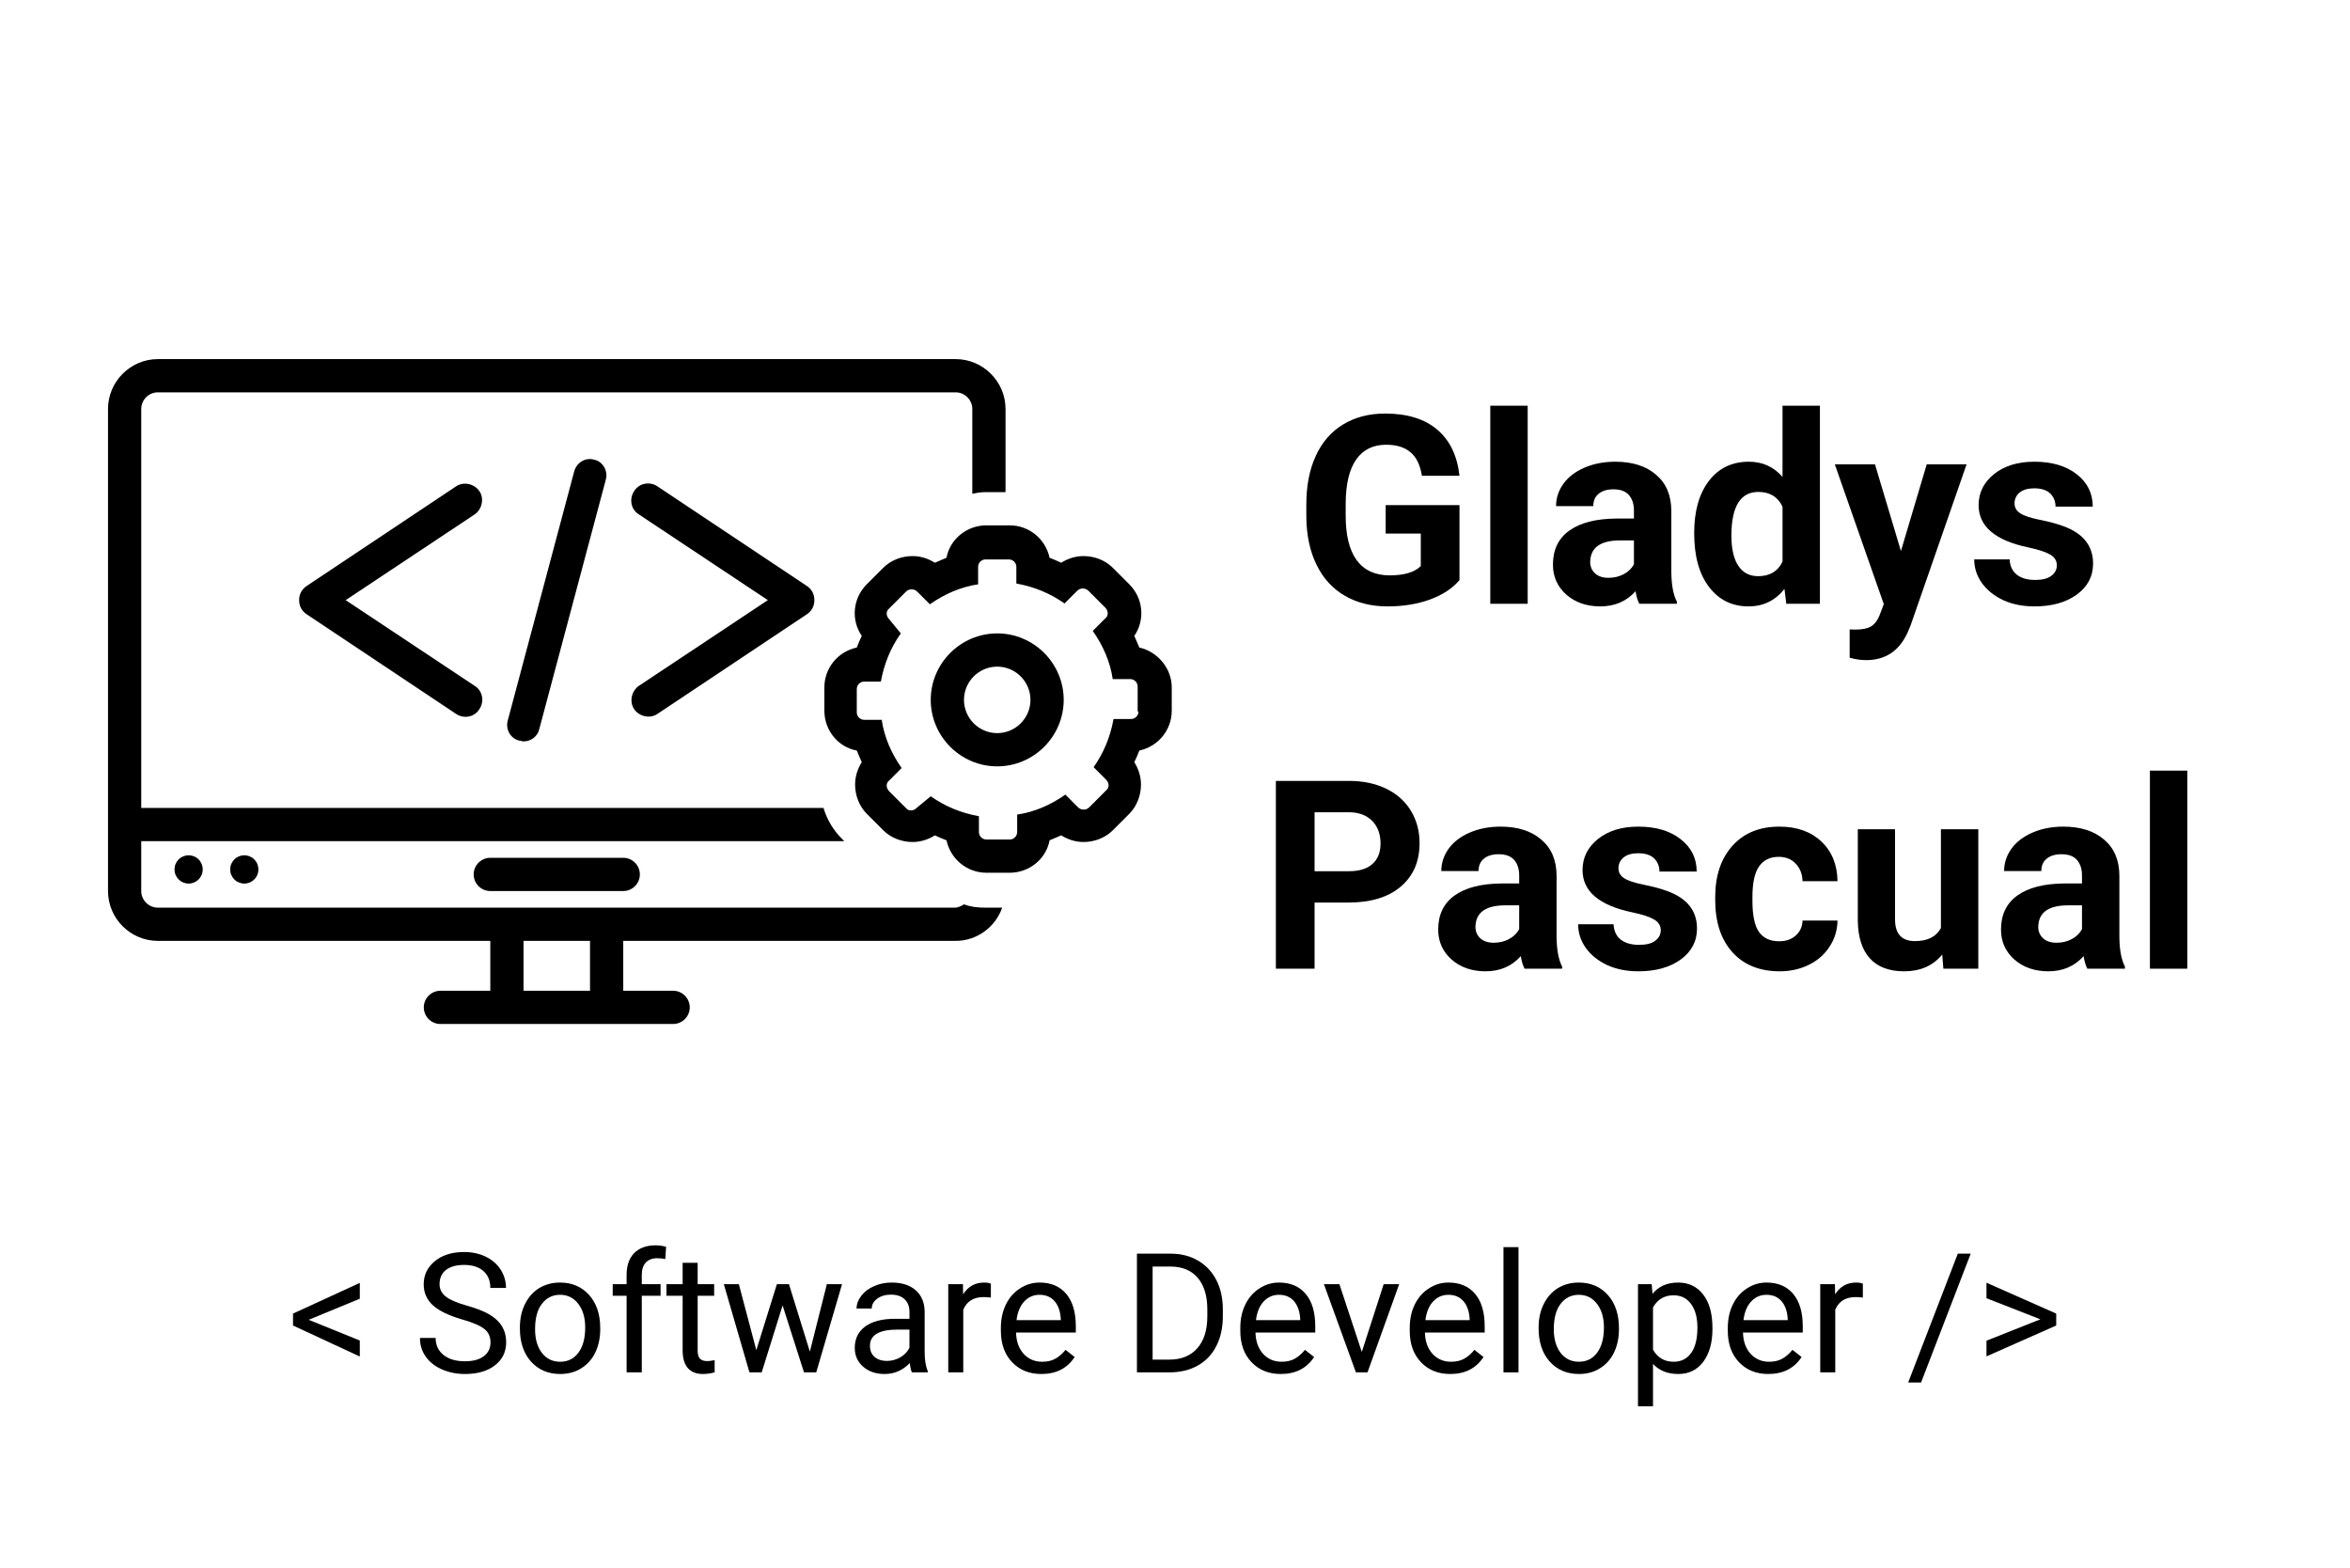
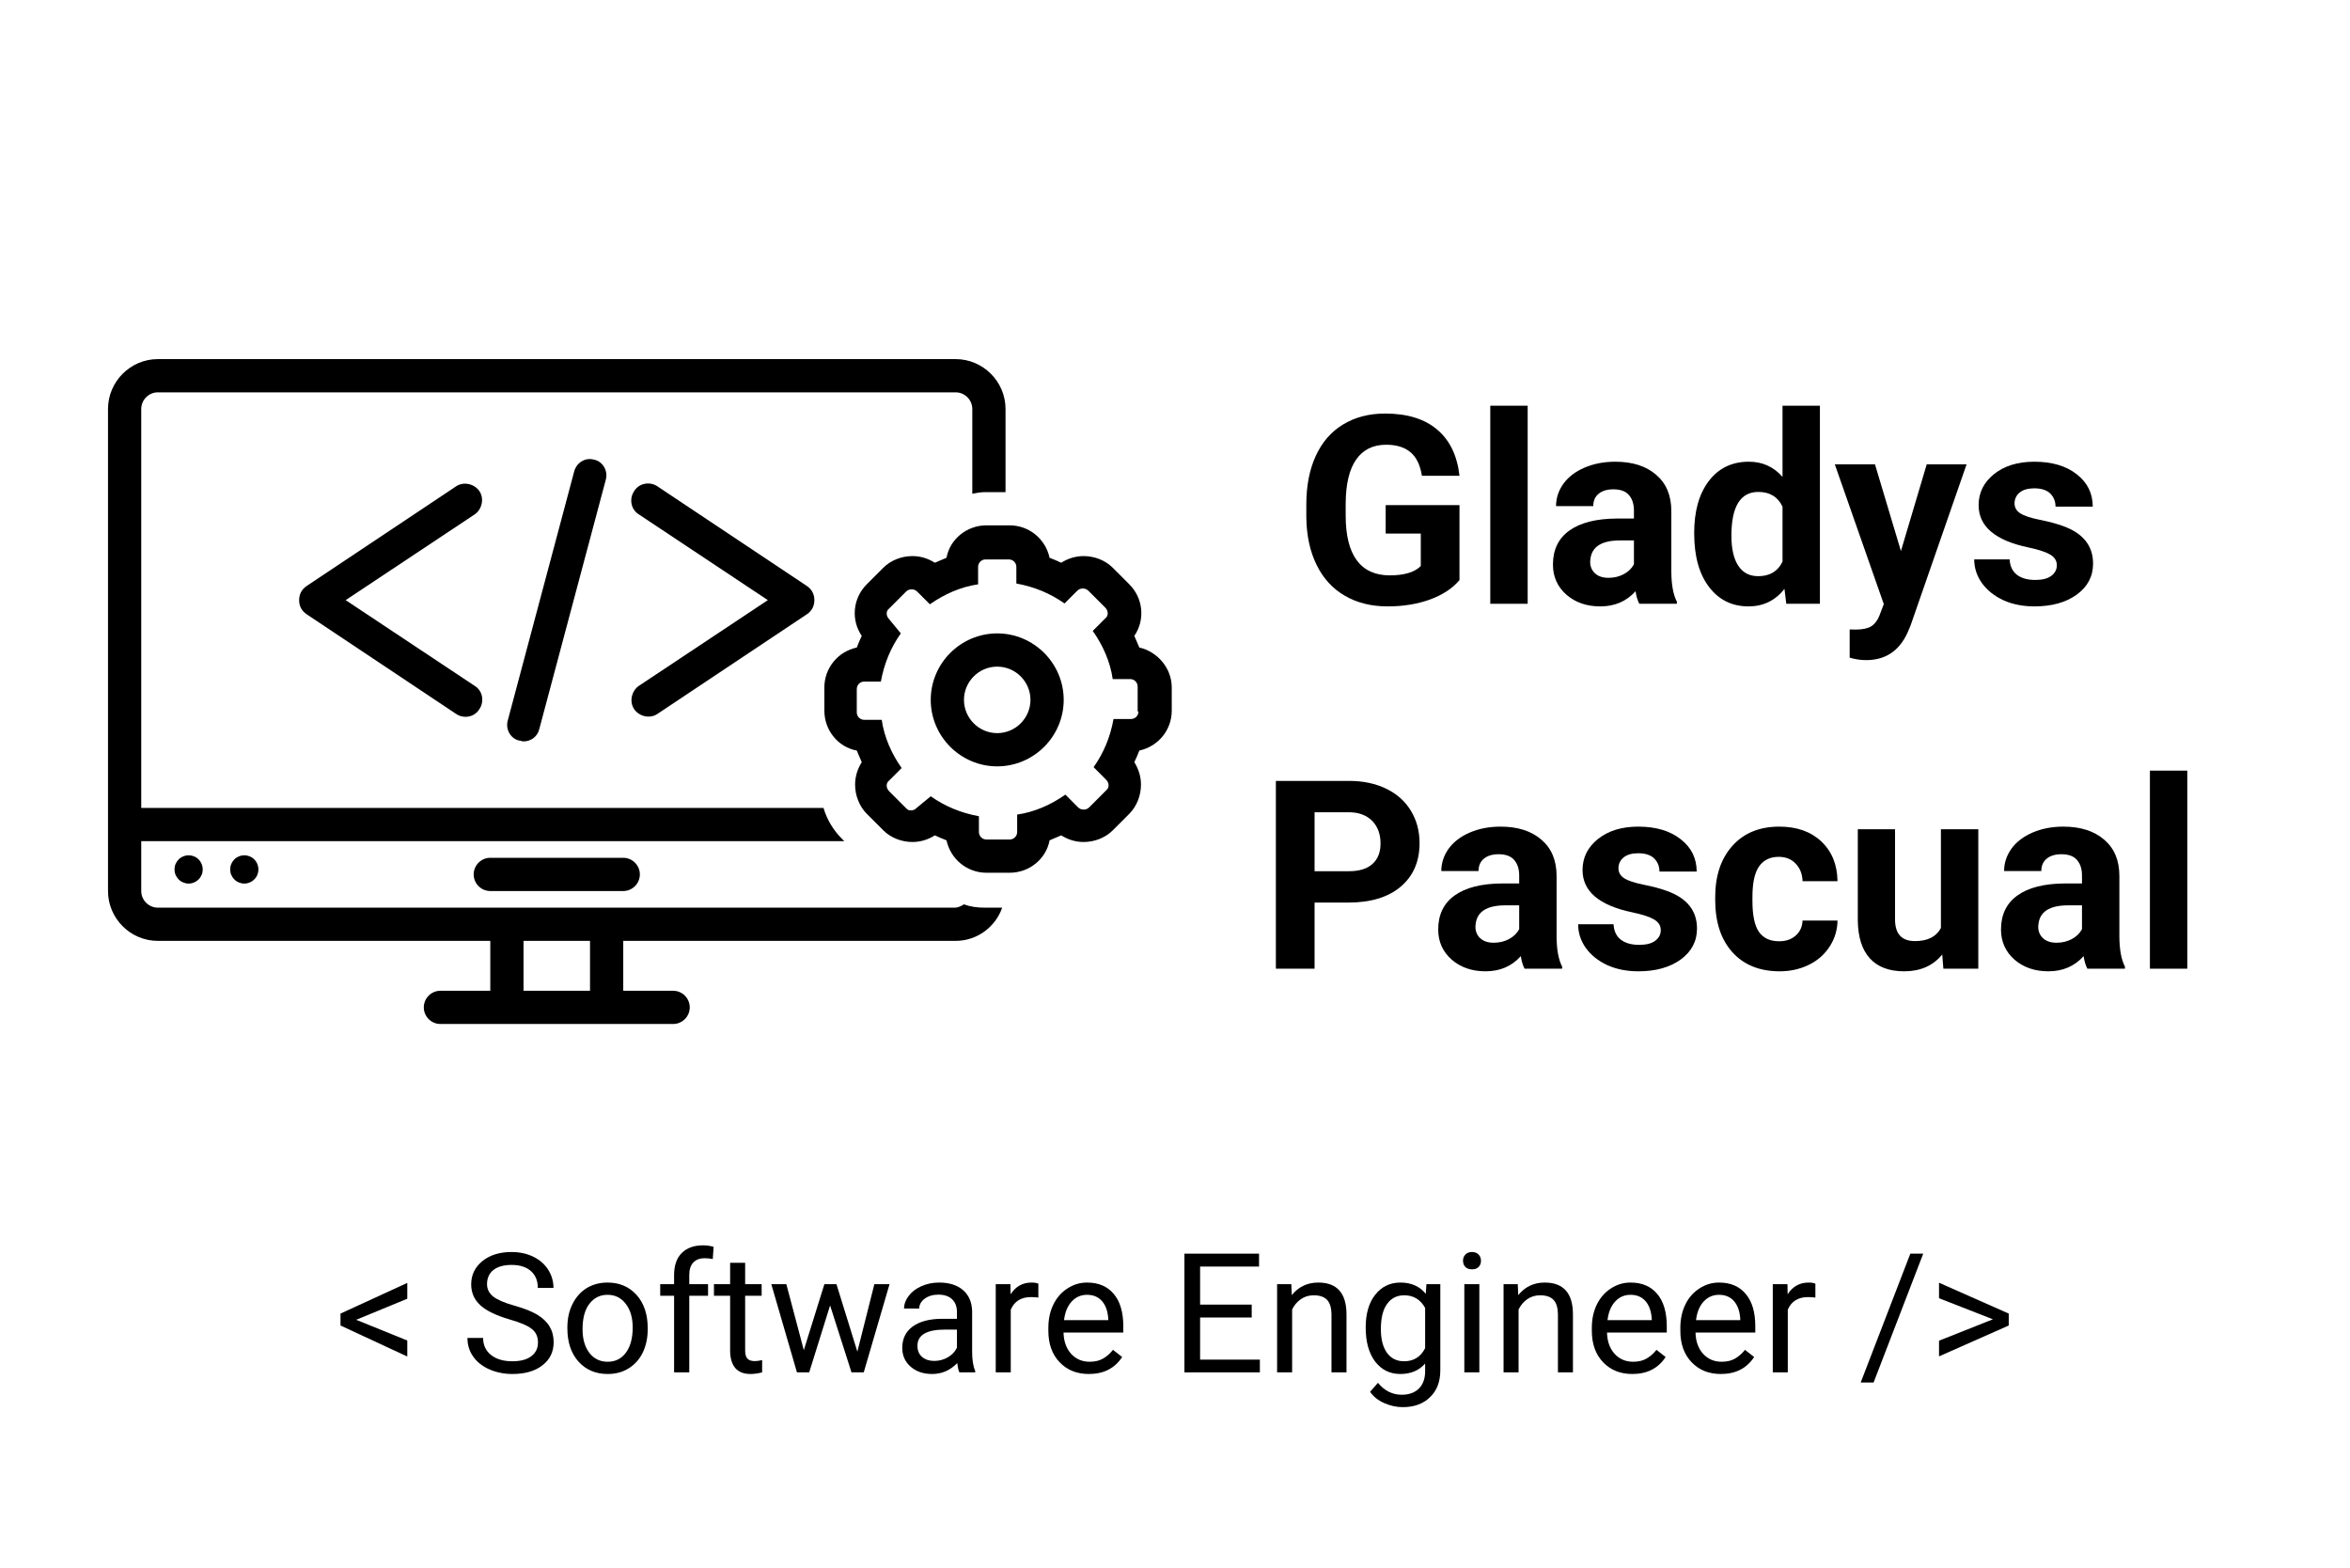
<svg xmlns="http://www.w3.org/2000/svg" xmlns:xlink="http://www.w3.org/1999/xlink" width="224.88pt" height="150pt" viewBox="0 0 224.88 150" version="1.2">
  <defs>
    <g>
      <symbol overflow="visible" id="glyph0-0">
        <path style="stroke:none;" d="M 9.969 0 L 1.234 0 L 1.234 -17.969 L 9.969 -17.969 Z M 9.297 -1.031 L 9.297 -16.906 L 5.922 -8.984 Z M 1.906 -16.766 L 1.906 -1.188 L 5.203 -8.984 Z M 2.391 -0.672 L 8.75 -0.672 L 5.562 -8.141 Z M 5.562 -9.812 L 8.75 -17.297 L 2.391 -17.297 Z M 5.562 -9.812 " />
      </symbol>
      <symbol overflow="visible" id="glyph0-1">
        <path style="stroke:none;" d="M 15.812 -2.266 C 15.145 -1.473 14.203 -0.852 12.984 -0.406 C 11.773 0.031 10.426 0.25 8.938 0.25 C 7.383 0.25 6.02 -0.086 4.844 -0.766 C 3.676 -1.441 2.773 -2.426 2.141 -3.719 C 1.504 -5.008 1.176 -6.531 1.156 -8.281 L 1.156 -9.5 C 1.156 -11.289 1.457 -12.844 2.062 -14.156 C 2.664 -15.469 3.535 -16.469 4.672 -17.156 C 5.816 -17.852 7.156 -18.203 8.688 -18.203 C 10.812 -18.203 12.473 -17.691 13.672 -16.672 C 14.879 -15.66 15.594 -14.188 15.812 -12.25 L 12.219 -12.25 C 12.051 -13.281 11.688 -14.031 11.125 -14.5 C 10.562 -14.977 9.785 -15.219 8.797 -15.219 C 7.535 -15.219 6.578 -14.742 5.922 -13.797 C 5.266 -12.859 4.93 -11.453 4.922 -9.578 L 4.922 -8.438 C 4.922 -6.551 5.273 -5.125 5.984 -4.156 C 6.703 -3.195 7.754 -2.719 9.141 -2.719 C 10.523 -2.719 11.516 -3.016 12.109 -3.609 L 12.109 -6.719 L 8.75 -6.719 L 8.75 -9.438 L 15.812 -9.438 Z M 15.812 -2.266 " />
      </symbol>
      <symbol overflow="visible" id="glyph0-2">
        <path style="stroke:none;" d="M 5.125 0 L 1.547 0 L 1.547 -18.953 L 5.125 -18.953 Z M 5.125 0 " />
      </symbol>
      <symbol overflow="visible" id="glyph0-3">
        <path style="stroke:none;" d="M 9.109 0 C 8.941 -0.32 8.82 -0.723 8.75 -1.203 C 7.883 -0.234 6.758 0.25 5.375 0.25 C 4.07 0.25 2.988 -0.125 2.125 -0.875 C 1.27 -1.633 0.844 -2.594 0.844 -3.75 C 0.844 -5.164 1.363 -6.25 2.406 -7 C 3.457 -7.758 4.973 -8.145 6.953 -8.156 L 8.594 -8.156 L 8.594 -8.922 C 8.594 -9.535 8.438 -10.023 8.125 -10.391 C 7.812 -10.766 7.312 -10.953 6.625 -10.953 C 6.02 -10.953 5.547 -10.805 5.203 -10.516 C 4.867 -10.234 4.703 -9.844 4.703 -9.344 L 1.141 -9.344 C 1.141 -10.113 1.375 -10.828 1.844 -11.484 C 2.32 -12.141 3 -12.656 3.875 -13.031 C 4.75 -13.406 5.727 -13.594 6.812 -13.594 C 8.457 -13.594 9.758 -13.176 10.719 -12.344 C 11.688 -11.52 12.172 -10.363 12.172 -8.875 L 12.172 -3.078 C 12.18 -1.816 12.359 -0.859 12.703 -0.203 L 12.703 0 Z M 6.156 -2.484 C 6.688 -2.484 7.172 -2.598 7.609 -2.828 C 8.055 -3.066 8.383 -3.383 8.594 -3.781 L 8.594 -6.062 L 7.266 -6.062 C 5.484 -6.062 4.535 -5.445 4.422 -4.219 L 4.406 -4.016 C 4.406 -3.566 4.562 -3.195 4.875 -2.906 C 5.188 -2.625 5.613 -2.484 6.156 -2.484 Z M 6.156 -2.484 " />
      </symbol>
      <symbol overflow="visible" id="glyph0-4">
        <path style="stroke:none;" d="M 0.812 -6.766 C 0.812 -8.848 1.273 -10.504 2.203 -11.734 C 3.141 -12.973 4.422 -13.594 6.047 -13.594 C 7.348 -13.594 8.422 -13.109 9.266 -12.141 L 9.266 -18.953 L 12.844 -18.953 L 12.844 0 L 9.625 0 L 9.453 -1.422 C 8.566 -0.305 7.422 0.25 6.016 0.25 C 4.441 0.25 3.18 -0.367 2.234 -1.609 C 1.285 -2.848 0.812 -4.566 0.812 -6.766 Z M 4.375 -6.516 C 4.375 -5.266 4.594 -4.305 5.031 -3.641 C 5.469 -2.973 6.102 -2.641 6.938 -2.641 C 8.039 -2.641 8.816 -3.102 9.266 -4.031 L 9.266 -9.297 C 8.816 -10.234 8.047 -10.703 6.953 -10.703 C 5.234 -10.703 4.375 -9.305 4.375 -6.516 Z M 4.375 -6.516 " />
      </symbol>
      <symbol overflow="visible" id="glyph0-5">
        <path style="stroke:none;" d="M 6.359 -5.047 L 8.828 -13.344 L 12.641 -13.344 L 7.281 2.078 L 6.984 2.781 C 6.18 4.52 4.863 5.391 3.031 5.391 C 2.508 5.391 1.984 5.312 1.453 5.156 L 1.453 2.453 L 2 2.469 C 2.676 2.469 3.18 2.363 3.516 2.156 C 3.848 1.945 4.109 1.609 4.297 1.141 L 4.719 0.031 L 0.031 -13.344 L 3.875 -13.344 Z M 6.359 -5.047 " />
      </symbol>
      <symbol overflow="visible" id="glyph0-6">
        <path style="stroke:none;" d="M 8.594 -3.688 C 8.594 -4.125 8.375 -4.469 7.938 -4.719 C 7.508 -4.969 6.82 -5.191 5.875 -5.391 C 2.695 -6.055 1.109 -7.406 1.109 -9.438 C 1.109 -10.625 1.598 -11.613 2.578 -12.406 C 3.566 -13.195 4.852 -13.594 6.438 -13.594 C 8.133 -13.594 9.488 -13.191 10.5 -12.391 C 11.52 -11.598 12.031 -10.566 12.031 -9.297 L 8.469 -9.297 C 8.469 -9.797 8.301 -10.211 7.969 -10.547 C 7.633 -10.879 7.117 -11.047 6.422 -11.047 C 5.828 -11.047 5.363 -10.91 5.031 -10.641 C 4.707 -10.367 4.547 -10.023 4.547 -9.609 C 4.547 -9.211 4.727 -8.895 5.094 -8.656 C 5.469 -8.414 6.098 -8.207 6.984 -8.031 C 7.879 -7.852 8.629 -7.648 9.234 -7.422 C 11.117 -6.734 12.062 -5.539 12.062 -3.844 C 12.062 -2.625 11.539 -1.633 10.5 -0.875 C 9.457 -0.125 8.109 0.25 6.453 0.25 C 5.336 0.25 4.344 0.051 3.469 -0.344 C 2.602 -0.75 1.922 -1.297 1.422 -1.984 C 0.93 -2.68 0.688 -3.438 0.688 -4.25 L 4.078 -4.25 C 4.109 -3.613 4.336 -3.125 4.766 -2.781 C 5.203 -2.445 5.789 -2.281 6.531 -2.281 C 7.207 -2.281 7.719 -2.41 8.062 -2.672 C 8.414 -2.93 8.594 -3.27 8.594 -3.688 Z M 8.594 -3.688 " />
      </symbol>
      <symbol overflow="visible" id="glyph0-7">
        <path style="stroke:none;" d="" />
      </symbol>
      <symbol overflow="visible" id="glyph0-8">
        <path style="stroke:none;" d="M 5.312 -6.328 L 5.312 0 L 1.609 0 L 1.609 -17.969 L 8.609 -17.969 C 9.961 -17.969 11.148 -17.719 12.172 -17.219 C 13.191 -16.727 13.977 -16.023 14.531 -15.109 C 15.082 -14.203 15.359 -13.172 15.359 -12.016 C 15.359 -10.254 14.754 -8.863 13.547 -7.844 C 12.348 -6.832 10.68 -6.328 8.547 -6.328 Z M 5.312 -9.328 L 8.609 -9.328 C 9.586 -9.328 10.332 -9.555 10.844 -10.016 C 11.363 -10.473 11.625 -11.129 11.625 -11.984 C 11.625 -12.867 11.363 -13.582 10.844 -14.125 C 10.32 -14.664 9.609 -14.945 8.703 -14.969 L 5.312 -14.969 Z M 5.312 -9.328 " />
      </symbol>
      <symbol overflow="visible" id="glyph0-9">
        <path style="stroke:none;" d="M 6.922 -2.625 C 7.578 -2.625 8.109 -2.805 8.516 -3.172 C 8.93 -3.535 9.148 -4.016 9.172 -4.609 L 12.516 -4.609 C 12.504 -3.703 12.254 -2.875 11.766 -2.125 C 11.285 -1.375 10.625 -0.789 9.781 -0.375 C 8.938 0.039 8.004 0.25 6.984 0.25 C 5.078 0.25 3.57 -0.352 2.469 -1.562 C 1.363 -2.781 0.812 -4.457 0.812 -6.594 L 0.812 -6.828 C 0.812 -8.891 1.359 -10.531 2.453 -11.75 C 3.547 -12.977 5.047 -13.594 6.953 -13.594 C 8.629 -13.594 9.969 -13.117 10.969 -12.172 C 11.977 -11.223 12.492 -9.957 12.516 -8.375 L 9.172 -8.375 C 9.148 -9.062 8.93 -9.617 8.516 -10.047 C 8.109 -10.484 7.566 -10.703 6.891 -10.703 C 6.066 -10.703 5.441 -10.398 5.016 -9.797 C 4.586 -9.191 4.375 -8.211 4.375 -6.859 L 4.375 -6.484 C 4.375 -5.109 4.582 -4.117 5 -3.516 C 5.426 -2.922 6.066 -2.625 6.922 -2.625 Z M 6.922 -2.625 " />
      </symbol>
      <symbol overflow="visible" id="glyph0-10">
        <path style="stroke:none;" d="M 9.359 -1.359 C 8.484 -0.285 7.27 0.25 5.719 0.25 C 4.281 0.25 3.188 -0.16 2.438 -0.984 C 1.688 -1.805 1.301 -3.016 1.281 -4.609 L 1.281 -13.344 L 4.844 -13.344 L 4.844 -4.719 C 4.844 -3.332 5.477 -2.641 6.75 -2.641 C 7.957 -2.641 8.785 -3.055 9.234 -3.891 L 9.234 -13.344 L 12.812 -13.344 L 12.812 0 L 9.469 0 Z M 9.359 -1.359 " />
      </symbol>
      <symbol overflow="visible" id="glyph1-0">
        <path style="stroke:none;" d="M 6.312 0 L 0.781 0 L 0.781 -11.359 L 6.312 -11.359 Z M 5.891 -0.656 L 5.891 -10.703 L 3.75 -5.688 Z M 1.203 -10.609 L 1.203 -0.75 L 3.297 -5.688 Z M 1.516 -0.422 L 5.531 -0.422 L 3.516 -5.156 Z M 3.516 -6.219 L 5.531 -10.938 L 1.516 -10.938 Z M 3.516 -6.219 " />
      </symbol>
      <symbol overflow="visible" id="glyph1-1">
        <path style="stroke:none;" d="M 2.062 -5.031 L 6.953 -3.047 L 6.953 -1.516 L 0.562 -4.484 L 0.562 -5.625 L 6.953 -8.562 L 6.953 -7.047 Z M 2.062 -5.031 " />
      </symbol>
      <symbol overflow="visible" id="glyph1-2">
        <path style="stroke:none;" d="" />
      </symbol>
      <symbol overflow="visible" id="glyph1-3">
        <path style="stroke:none;" d="M 4.672 -5.062 C 3.379 -5.438 2.441 -5.891 1.859 -6.422 C 1.273 -6.961 0.984 -7.629 0.984 -8.422 C 0.984 -9.316 1.336 -10.055 2.047 -10.641 C 2.766 -11.223 3.695 -11.516 4.844 -11.516 C 5.625 -11.516 6.32 -11.363 6.938 -11.062 C 7.551 -10.758 8.023 -10.344 8.359 -9.812 C 8.691 -9.281 8.859 -8.703 8.859 -8.078 L 7.359 -8.078 C 7.359 -8.766 7.141 -9.301 6.703 -9.688 C 6.266 -10.082 5.645 -10.281 4.844 -10.281 C 4.102 -10.281 3.523 -10.117 3.109 -9.797 C 2.703 -9.473 2.5 -9.02 2.5 -8.438 C 2.5 -7.977 2.691 -7.586 3.078 -7.266 C 3.473 -6.953 4.145 -6.66 5.094 -6.391 C 6.039 -6.129 6.781 -5.836 7.312 -5.516 C 7.844 -5.191 8.234 -4.816 8.484 -4.391 C 8.742 -3.961 8.875 -3.461 8.875 -2.891 C 8.875 -1.961 8.516 -1.223 7.797 -0.672 C 7.086 -0.117 6.129 0.156 4.922 0.156 C 4.141 0.156 3.41 0.008 2.734 -0.281 C 2.055 -0.582 1.535 -0.992 1.172 -1.516 C 0.805 -2.035 0.625 -2.629 0.625 -3.297 L 2.125 -3.297 C 2.125 -2.609 2.379 -2.062 2.891 -1.656 C 3.398 -1.258 4.078 -1.062 4.922 -1.062 C 5.711 -1.062 6.316 -1.223 6.734 -1.547 C 7.16 -1.867 7.375 -2.305 7.375 -2.859 C 7.375 -3.422 7.176 -3.852 6.781 -4.156 C 6.395 -4.469 5.691 -4.77 4.672 -5.062 Z M 4.672 -5.062 " />
      </symbol>
      <symbol overflow="visible" id="glyph1-4">
        <path style="stroke:none;" d="M 0.703 -4.297 C 0.703 -5.129 0.863 -5.875 1.188 -6.531 C 1.52 -7.195 1.973 -7.707 2.547 -8.062 C 3.129 -8.414 3.797 -8.594 4.547 -8.594 C 5.691 -8.594 6.617 -8.195 7.328 -7.406 C 8.035 -6.613 8.391 -5.555 8.391 -4.234 L 8.391 -4.125 C 8.391 -3.301 8.234 -2.562 7.922 -1.906 C 7.609 -1.258 7.16 -0.754 6.578 -0.391 C 5.992 -0.023 5.32 0.156 4.562 0.156 C 3.414 0.156 2.484 -0.238 1.766 -1.031 C 1.055 -1.832 0.703 -2.891 0.703 -4.203 Z M 2.156 -4.125 C 2.156 -3.188 2.375 -2.43 2.812 -1.859 C 3.25 -1.297 3.832 -1.016 4.562 -1.016 C 5.289 -1.016 5.867 -1.301 6.297 -1.875 C 6.734 -2.457 6.953 -3.266 6.953 -4.297 C 6.953 -5.223 6.734 -5.973 6.297 -6.547 C 5.859 -7.129 5.273 -7.422 4.547 -7.422 C 3.828 -7.422 3.25 -7.133 2.812 -6.562 C 2.375 -6 2.156 -5.188 2.156 -4.125 Z M 2.156 -4.125 " />
      </symbol>
      <symbol overflow="visible" id="glyph1-5">
        <path style="stroke:none;" d="M 1.797 0 L 1.797 -7.328 L 0.469 -7.328 L 0.469 -8.438 L 1.797 -8.438 L 1.797 -9.312 C 1.797 -10.219 2.035 -10.914 2.516 -11.406 C 3.004 -11.906 3.691 -12.156 4.578 -12.156 C 4.91 -12.156 5.242 -12.109 5.578 -12.016 L 5.5 -10.844 C 5.25 -10.895 4.988 -10.922 4.719 -10.922 C 4.25 -10.922 3.883 -10.781 3.625 -10.5 C 3.375 -10.227 3.25 -9.836 3.25 -9.328 L 3.25 -8.438 L 5.047 -8.438 L 5.047 -7.328 L 3.25 -7.328 L 3.25 0 Z M 1.797 0 " />
      </symbol>
      <symbol overflow="visible" id="glyph1-6">
        <path style="stroke:none;" d="M 3.047 -10.484 L 3.047 -8.438 L 4.625 -8.438 L 4.625 -7.328 L 3.047 -7.328 L 3.047 -2.094 C 3.047 -1.75 3.113 -1.492 3.25 -1.328 C 3.395 -1.16 3.641 -1.078 3.984 -1.078 C 4.148 -1.078 4.379 -1.109 4.672 -1.172 L 4.672 0 C 4.285 0.102 3.914 0.156 3.562 0.156 C 2.914 0.156 2.426 -0.035 2.094 -0.422 C 1.77 -0.816 1.609 -1.375 1.609 -2.094 L 1.609 -7.328 L 0.062 -7.328 L 0.062 -8.438 L 1.609 -8.438 L 1.609 -10.484 Z M 3.047 -10.484 " />
      </symbol>
      <symbol overflow="visible" id="glyph1-7">
        <path style="stroke:none;" d="M 8.562 -1.984 L 10.188 -8.438 L 11.641 -8.438 L 9.172 0 L 8 0 L 5.953 -6.406 L 3.953 0 L 2.781 0 L 0.328 -8.438 L 1.766 -8.438 L 3.438 -2.125 L 5.406 -8.438 L 6.562 -8.438 Z M 8.562 -1.984 " />
      </symbol>
      <symbol overflow="visible" id="glyph1-8">
        <path style="stroke:none;" d="M 6.312 0 C 6.227 -0.164 6.16 -0.461 6.109 -0.891 C 5.43 -0.191 4.629 0.156 3.703 0.156 C 2.867 0.156 2.18 -0.078 1.641 -0.547 C 1.109 -1.016 0.844 -1.613 0.844 -2.344 C 0.844 -3.219 1.176 -3.898 1.844 -4.391 C 2.52 -4.879 3.461 -5.125 4.672 -5.125 L 6.078 -5.125 L 6.078 -5.781 C 6.078 -6.289 5.926 -6.691 5.625 -6.984 C 5.32 -7.285 4.879 -7.438 4.297 -7.438 C 3.773 -7.438 3.336 -7.305 2.984 -7.047 C 2.641 -6.785 2.469 -6.473 2.469 -6.109 L 1.016 -6.109 C 1.016 -6.523 1.164 -6.93 1.469 -7.328 C 1.77 -7.723 2.176 -8.031 2.688 -8.25 C 3.195 -8.477 3.758 -8.594 4.375 -8.594 C 5.352 -8.594 6.117 -8.348 6.672 -7.859 C 7.223 -7.379 7.508 -6.711 7.531 -5.859 L 7.531 -1.969 C 7.531 -1.195 7.629 -0.582 7.828 -0.125 L 7.828 0 Z M 3.906 -1.094 C 4.363 -1.094 4.797 -1.207 5.203 -1.438 C 5.609 -1.676 5.898 -1.984 6.078 -2.359 L 6.078 -4.094 L 4.953 -4.094 C 3.18 -4.094 2.297 -3.578 2.297 -2.547 C 2.297 -2.086 2.445 -1.727 2.75 -1.469 C 3.051 -1.219 3.438 -1.094 3.906 -1.094 Z M 3.906 -1.094 " />
      </symbol>
      <symbol overflow="visible" id="glyph1-9">
        <path style="stroke:none;" d="M 5.172 -7.156 C 4.953 -7.188 4.719 -7.203 4.469 -7.203 C 3.52 -7.203 2.875 -6.801 2.531 -6 L 2.531 0 L 1.094 0 L 1.094 -8.438 L 2.5 -8.438 L 2.516 -7.469 C 2.992 -8.219 3.664 -8.594 4.531 -8.594 C 4.812 -8.594 5.023 -8.555 5.172 -8.484 Z M 5.172 -7.156 " />
      </symbol>
      <symbol overflow="visible" id="glyph1-10">
        <path style="stroke:none;" d="M 4.594 0.156 C 3.445 0.156 2.516 -0.219 1.797 -0.969 C 1.078 -1.719 0.719 -2.723 0.719 -3.984 L 0.719 -4.25 C 0.719 -5.094 0.879 -5.844 1.203 -6.5 C 1.523 -7.156 1.973 -7.664 2.547 -8.031 C 3.117 -8.406 3.742 -8.594 4.422 -8.594 C 5.516 -8.594 6.363 -8.234 6.969 -7.516 C 7.582 -6.797 7.891 -5.758 7.891 -4.406 L 7.891 -3.812 L 2.172 -3.812 C 2.191 -2.977 2.43 -2.301 2.891 -1.781 C 3.359 -1.27 3.953 -1.016 4.672 -1.016 C 5.18 -1.016 5.613 -1.117 5.969 -1.328 C 6.32 -1.535 6.633 -1.812 6.906 -2.156 L 7.781 -1.469 C 7.07 -0.383 6.008 0.156 4.594 0.156 Z M 4.422 -7.422 C 3.836 -7.422 3.348 -7.207 2.953 -6.781 C 2.555 -6.352 2.312 -5.758 2.219 -5 L 6.453 -5 L 6.453 -5.109 C 6.41 -5.836 6.211 -6.406 5.859 -6.812 C 5.504 -7.219 5.023 -7.422 4.422 -7.422 Z M 4.422 -7.422 " />
      </symbol>
      <symbol overflow="visible" id="glyph1-11">
-         <path style="stroke:none;" d="M 1.312 0 L 1.312 -11.359 L 4.531 -11.359 C 5.52 -11.359 6.391 -11.141 7.141 -10.703 C 7.898 -10.266 8.488 -9.645 8.906 -8.844 C 9.32 -8.039 9.531 -7.113 9.531 -6.062 L 9.531 -5.344 C 9.531 -4.27 9.32 -3.328 8.906 -2.516 C 8.5 -1.711 7.91 -1.094 7.141 -0.656 C 6.379 -0.227 5.488 -0.008 4.469 0 Z M 2.812 -10.125 L 2.812 -1.219 L 4.391 -1.219 C 5.547 -1.219 6.441 -1.578 7.078 -2.297 C 7.723 -3.016 8.047 -4.039 8.047 -5.375 L 8.047 -6.031 C 8.047 -7.32 7.742 -8.32 7.141 -9.031 C 6.535 -9.75 5.676 -10.113 4.562 -10.125 Z M 2.812 -10.125 " />
+         <path style="stroke:none;" d="M 7.75 -5.25 L 2.812 -5.25 L 2.812 -1.219 L 8.531 -1.219 L 8.531 0 L 1.312 0 L 1.312 -11.359 L 8.453 -11.359 L 8.453 -10.125 L 2.812 -10.125 L 2.812 -6.484 L 7.75 -6.484 Z M 7.75 -5.25 " />
      </symbol>
      <symbol overflow="visible" id="glyph1-12">
-         <path style="stroke:none;" d="M 3.875 -1.953 L 5.969 -8.438 L 7.453 -8.438 L 4.422 0 L 3.312 0 L 0.25 -8.438 L 1.734 -8.438 Z M 3.875 -1.953 " />
+         <path style="stroke:none;" d="M 2.453 -8.438 L 2.5 -7.391 C 3.145 -8.191 3.988 -8.594 5.031 -8.594 C 6.82 -8.594 7.723 -7.586 7.734 -5.578 L 7.734 0 L 6.297 0 L 6.297 -5.594 C 6.285 -6.195 6.145 -6.645 5.875 -6.938 C 5.602 -7.227 5.176 -7.375 4.594 -7.375 C 4.125 -7.375 3.711 -7.25 3.359 -7 C 3.004 -6.75 2.727 -6.422 2.531 -6.016 L 2.531 0 L 1.094 0 L 1.094 -8.438 Z M 2.453 -8.438 " />
      </symbol>
      <symbol overflow="visible" id="glyph1-13">
-         <path style="stroke:none;" d="M 2.656 0 L 1.219 0 L 1.219 -11.984 L 2.656 -11.984 Z M 2.656 0 " />
+         <path style="stroke:none;" d="M 0.75 -4.297 C 0.75 -5.609 1.051 -6.648 1.656 -7.422 C 2.27 -8.203 3.078 -8.594 4.078 -8.594 C 5.109 -8.594 5.914 -8.234 6.5 -7.516 L 6.562 -8.438 L 7.891 -8.438 L 7.891 -0.203 C 7.891 0.891 7.562 1.75 6.906 2.375 C 6.258 3.008 5.391 3.328 4.297 3.328 C 3.691 3.328 3.098 3.195 2.516 2.938 C 1.93 2.676 1.484 2.316 1.172 1.859 L 1.922 1 C 2.547 1.758 3.305 2.141 4.203 2.141 C 4.898 2.141 5.445 1.941 5.844 1.547 C 6.238 1.148 6.438 0.598 6.438 -0.109 L 6.438 -0.844 C 5.852 -0.176 5.062 0.156 4.062 0.156 C 3.07 0.156 2.27 -0.238 1.656 -1.031 C 1.051 -1.832 0.75 -2.922 0.75 -4.297 Z M 2.203 -4.125 C 2.203 -3.176 2.395 -2.426 2.781 -1.875 C 3.176 -1.332 3.723 -1.062 4.422 -1.062 C 5.336 -1.062 6.008 -1.477 6.438 -2.312 L 6.438 -6.172 C 5.988 -6.973 5.32 -7.375 4.438 -7.375 C 3.738 -7.375 3.191 -7.098 2.797 -6.547 C 2.398 -6.004 2.203 -5.195 2.203 -4.125 Z M 2.203 -4.125 " />
      </symbol>
      <symbol overflow="visible" id="glyph1-14">
-         <path style="stroke:none;" d="M 8.219 -4.125 C 8.219 -2.844 7.926 -1.805 7.344 -1.016 C 6.758 -0.234 5.961 0.156 4.953 0.156 C 3.93 0.156 3.125 -0.164 2.531 -0.812 L 2.531 3.25 L 1.094 3.25 L 1.094 -8.438 L 2.406 -8.438 L 2.484 -7.516 C 3.066 -8.234 3.883 -8.594 4.938 -8.594 C 5.945 -8.594 6.742 -8.211 7.328 -7.453 C 7.922 -6.691 8.219 -5.629 8.219 -4.266 Z M 6.781 -4.297 C 6.781 -5.242 6.578 -5.992 6.172 -6.547 C 5.766 -7.098 5.207 -7.375 4.5 -7.375 C 3.625 -7.375 2.969 -6.988 2.531 -6.219 L 2.531 -2.172 C 2.969 -1.398 3.629 -1.016 4.516 -1.016 C 5.211 -1.016 5.766 -1.289 6.172 -1.844 C 6.578 -2.395 6.781 -3.211 6.781 -4.297 Z M 6.781 -4.297 " />
+         <path style="stroke:none;" d="M 2.656 0 L 1.219 0 L 1.219 -8.438 L 2.656 -8.438 Z M 1.094 -10.688 C 1.094 -10.914 1.164 -11.109 1.312 -11.266 C 1.457 -11.43 1.672 -11.516 1.953 -11.516 C 2.234 -11.516 2.445 -11.43 2.594 -11.266 C 2.738 -11.109 2.812 -10.91 2.812 -10.672 C 2.812 -10.441 2.738 -10.25 2.594 -10.094 C 2.445 -9.938 2.234 -9.859 1.953 -9.859 C 1.672 -9.859 1.457 -9.938 1.312 -10.094 C 1.164 -10.25 1.094 -10.445 1.094 -10.688 Z M 1.094 -10.688 " />
      </symbol>
      <symbol overflow="visible" id="glyph1-15">
        <path style="stroke:none;" d="M 1.375 0.969 L 0.141 0.969 L 4.891 -11.359 L 6.125 -11.359 Z M 1.375 0.969 " />
      </symbol>
      <symbol overflow="visible" id="glyph1-16">
        <path style="stroke:none;" d="M 6.203 -5.078 L 1.047 -7.094 L 1.047 -8.578 L 7.719 -5.625 L 7.719 -4.484 L 1.047 -1.531 L 1.047 -3.031 Z M 6.203 -5.078 " />
      </symbol>
    </g>
    <clipPath id="clip1">
      <path d="M 10.336 34.363 L 97 34.363 L 97 97.984 L 10.336 97.984 Z M 10.336 34.363 " />
    </clipPath>
    <clipPath id="clip2">
      <path d="M 78 50 L 112.129 50 L 112.129 84 L 78 84 Z M 78 50 " />
    </clipPath>
  </defs>
  <g id="surface1">
    <path style=" stroke:none;fill-rule:nonzero;fill:rgb(0%,0%,0%);fill-opacity:1;" d="M 46.918 82.082 C 46.043 82.082 45.328 82.797 45.328 83.672 C 45.328 84.547 46.043 85.262 46.918 85.262 L 59.641 85.262 C 60.516 85.262 61.23 84.547 61.23 83.672 C 61.23 82.797 60.516 82.082 59.641 82.082 Z M 46.918 82.082 " />
    <path style=" stroke:none;fill-rule:nonzero;fill:rgb(0%,0%,0%);fill-opacity:1;" d="M 24.73 83.195 C 24.73 83.371 24.695 83.547 24.625 83.711 C 24.559 83.875 24.461 84.023 24.332 84.148 C 24.207 84.277 24.062 84.375 23.895 84.441 C 23.73 84.512 23.559 84.547 23.379 84.547 C 23.199 84.547 23.027 84.512 22.859 84.441 C 22.695 84.375 22.547 84.277 22.422 84.148 C 22.297 84.023 22.199 83.875 22.129 83.711 C 22.059 83.547 22.027 83.371 22.027 83.195 C 22.027 83.016 22.059 82.844 22.129 82.676 C 22.199 82.512 22.297 82.363 22.422 82.238 C 22.547 82.109 22.695 82.012 22.859 81.945 C 23.027 81.875 23.199 81.84 23.379 81.84 C 23.559 81.84 23.73 81.875 23.895 81.945 C 24.062 82.012 24.207 82.109 24.332 82.238 C 24.461 82.363 24.559 82.512 24.625 82.676 C 24.695 82.844 24.73 83.016 24.73 83.195 Z M 24.73 83.195 " />
    <path style=" stroke:none;fill-rule:nonzero;fill:rgb(0%,0%,0%);fill-opacity:1;" d="M 19.402 83.195 C 19.402 83.371 19.367 83.547 19.297 83.711 C 19.23 83.875 19.133 84.023 19.004 84.148 C 18.879 84.277 18.734 84.375 18.566 84.441 C 18.402 84.512 18.23 84.547 18.051 84.547 C 17.871 84.547 17.699 84.512 17.531 84.441 C 17.367 84.375 17.219 84.277 17.094 84.148 C 16.969 84.023 16.871 83.875 16.801 83.711 C 16.73 83.547 16.699 83.371 16.699 83.195 C 16.699 83.016 16.73 82.844 16.801 82.676 C 16.871 82.512 16.969 82.363 17.094 82.238 C 17.219 82.109 17.367 82.012 17.531 81.945 C 17.699 81.875 17.871 81.84 18.051 81.84 C 18.23 81.84 18.402 81.875 18.566 81.945 C 18.734 82.012 18.879 82.109 19.004 82.238 C 19.133 82.363 19.23 82.512 19.297 82.676 C 19.367 82.844 19.402 83.016 19.402 83.195 Z M 19.402 83.195 " />
    <path style=" stroke:none;fill-rule:nonzero;fill:rgb(0%,0%,0%);fill-opacity:1;" d="M 45.883 47.008 C 45.406 46.293 44.371 46.055 43.656 46.531 L 29.344 56.074 C 28.863 56.395 28.625 56.871 28.625 57.426 C 28.625 57.984 28.863 58.461 29.344 58.777 C 29.344 58.777 43.656 68.32 43.656 68.32 C 44.371 68.801 45.406 68.641 45.883 67.844 C 46.359 67.129 46.203 66.094 45.406 65.617 L 33.078 57.426 L 45.406 49.234 C 46.121 48.758 46.359 47.723 45.883 47.008 Z M 45.883 47.008 " />
    <path style=" stroke:none;fill-rule:nonzero;fill:rgb(0%,0%,0%);fill-opacity:1;" d="M 60.676 67.844 C 61.152 68.562 62.188 68.801 62.902 68.32 L 77.215 58.777 C 77.691 58.461 77.93 57.984 77.93 57.426 C 77.93 56.871 77.691 56.395 77.215 56.074 L 62.902 46.531 C 62.188 46.055 61.152 46.215 60.676 47.008 C 60.199 47.723 60.355 48.758 61.152 49.234 L 73.477 57.426 L 61.152 65.617 C 60.438 66.094 60.199 67.129 60.676 67.844 Z M 60.676 67.844 " />
    <path style=" stroke:none;fill-rule:nonzero;fill:rgb(0%,0%,0%);fill-opacity:1;" d="M 54.949 45.102 L 48.586 68.957 C 48.348 69.832 48.906 70.707 49.699 70.867 C 49.859 70.867 49.938 70.945 50.098 70.945 C 50.812 70.945 51.449 70.469 51.609 69.754 L 57.973 45.895 C 58.211 45.02 57.652 44.145 56.859 43.988 C 56.062 43.746 55.188 44.227 54.949 45.102 Z M 54.949 45.102 " />
    <g clip-path="url(#clip1)" clip-rule="nonzero">
      <path style=" stroke:none;fill-rule:nonzero;fill:rgb(0%,0%,0%);fill-opacity:1;" d="M 46.918 94.805 L 42.145 94.805 C 41.27 94.805 40.555 95.52 40.555 96.395 C 40.555 97.27 41.27 97.984 42.145 97.984 L 64.414 97.984 C 65.289 97.984 66.004 97.27 66.004 96.395 C 66.004 95.52 65.289 94.805 64.414 94.805 L 59.641 94.805 L 59.641 90.031 L 91.449 90.031 C 93.52 90.031 95.27 88.68 95.902 86.852 L 94.234 86.852 C 93.52 86.852 92.883 86.773 92.246 86.535 C 92.008 86.691 91.688 86.852 91.371 86.852 L 15.105 86.852 C 14.234 86.852 13.516 86.137 13.516 85.262 L 13.516 80.488 L 80.793 80.488 L 80.555 80.25 C 79.762 79.457 79.125 78.422 78.805 77.309 L 13.516 77.309 L 13.516 39.137 C 13.516 38.262 14.234 37.543 15.105 37.543 L 91.449 37.543 C 92.324 37.543 93.043 38.262 93.043 39.137 L 93.043 47.246 C 93.438 47.168 93.836 47.09 94.312 47.09 L 96.223 47.09 L 96.223 39.137 C 96.223 36.512 94.074 34.363 91.449 34.363 L 15.105 34.363 C 12.484 34.363 10.336 36.512 10.336 39.137 L 10.336 85.262 C 10.336 87.887 12.484 90.031 15.105 90.031 L 46.918 90.031 Z M 50.098 90.031 L 56.461 90.031 L 56.461 94.805 L 50.098 94.805 Z M 50.098 90.031 " />
    </g>
    <g clip-path="url(#clip2)" clip-rule="nonzero">
      <path style=" stroke:none;fill-rule:nonzero;fill:rgb(0%,0%,0%);fill-opacity:1;" d="M 109.027 61.961 C 108.867 61.562 108.707 61.242 108.547 60.848 C 109.582 59.336 109.422 57.27 108.07 55.914 L 106.48 54.324 C 105.766 53.609 104.73 53.211 103.699 53.211 C 102.902 53.211 102.188 53.449 101.551 53.848 C 101.23 53.688 100.836 53.531 100.438 53.371 C 100.039 51.543 98.449 50.27 96.621 50.27 L 94.395 50.27 C 92.484 50.27 90.895 51.621 90.574 53.371 C 90.18 53.531 89.859 53.688 89.461 53.848 C 88.828 53.449 88.109 53.211 87.316 53.211 C 86.281 53.211 85.246 53.609 84.531 54.324 L 82.941 55.914 C 81.59 57.27 81.43 59.336 82.465 60.848 C 82.305 61.164 82.145 61.562 81.988 61.961 C 80.16 62.355 78.887 63.949 78.887 65.777 L 78.887 68.004 C 78.887 69.914 80.238 71.504 81.988 71.82 C 82.145 72.219 82.305 72.535 82.465 72.934 C 82.066 73.57 81.828 74.285 81.828 75.082 C 81.828 76.117 82.227 77.148 82.941 77.867 L 84.531 79.457 C 85.246 80.172 86.281 80.57 87.316 80.57 C 88.109 80.57 88.828 80.332 89.461 79.934 C 89.781 80.094 90.18 80.25 90.574 80.41 C 90.973 82.238 92.562 83.512 94.395 83.512 L 96.621 83.512 C 98.527 83.512 100.117 82.16 100.438 80.41 C 100.836 80.25 101.152 80.094 101.551 79.934 C 102.188 80.332 102.902 80.57 103.699 80.57 C 104.73 80.57 105.766 80.172 106.48 79.457 L 108.07 77.867 C 108.785 77.148 109.184 76.117 109.184 75.082 C 109.184 74.285 108.945 73.57 108.547 72.934 C 108.707 72.617 108.867 72.219 109.027 71.82 C 110.855 71.422 112.129 69.832 112.129 68.004 L 112.129 65.777 C 112.129 63.949 110.773 62.355 109.027 61.961 Z M 108.945 68.082 C 108.945 68.48 108.629 68.801 108.23 68.801 L 106.559 68.801 C 106.242 70.547 105.605 72.059 104.652 73.41 L 105.844 74.605 C 106.164 74.922 106.164 75.398 105.844 75.637 L 104.254 77.23 C 104.094 77.387 103.938 77.469 103.699 77.469 C 103.457 77.469 103.301 77.387 103.141 77.23 L 101.949 76.035 C 100.598 76.992 99.004 77.707 97.336 77.945 L 97.336 79.613 C 97.336 80.012 97.016 80.332 96.621 80.332 L 94.395 80.332 C 93.996 80.332 93.676 80.012 93.676 79.613 L 93.676 78.105 C 91.93 77.785 90.418 77.148 89.066 76.195 L 87.715 77.309 C 87.555 77.469 87.395 77.547 87.156 77.547 C 86.918 77.547 86.84 77.469 86.68 77.309 L 85.09 75.719 C 84.77 75.398 84.77 74.922 85.09 74.684 L 86.281 73.492 C 85.328 72.141 84.613 70.547 84.375 68.879 L 82.703 68.879 C 82.305 68.879 81.988 68.562 81.988 68.164 L 81.988 65.938 C 81.988 65.539 82.305 65.219 82.703 65.219 L 84.293 65.219 C 84.613 63.473 85.246 61.961 86.203 60.609 L 85.09 59.254 C 84.77 58.938 84.77 58.461 85.09 58.223 L 86.68 56.633 C 86.84 56.473 86.996 56.395 87.234 56.395 C 87.473 56.395 87.633 56.473 87.793 56.633 L 88.984 57.824 C 90.336 56.871 91.93 56.152 93.598 55.914 L 93.598 54.246 C 93.598 53.848 93.914 53.531 94.312 53.531 L 96.539 53.531 C 96.938 53.531 97.258 53.848 97.258 54.246 L 97.258 55.836 C 99.004 56.152 100.516 56.789 101.867 57.746 L 103.062 56.551 C 103.219 56.395 103.379 56.312 103.617 56.312 C 103.855 56.312 104.016 56.395 104.176 56.551 L 105.766 58.141 C 106.082 58.461 106.082 58.938 105.766 59.176 L 104.57 60.371 C 105.527 61.723 106.242 63.312 106.48 64.98 L 108.152 64.98 C 108.547 64.98 108.867 65.301 108.867 65.699 L 108.867 68.082 Z M 108.945 68.082 " />
    </g>
    <path style=" stroke:none;fill-rule:nonzero;fill:rgb(0%,0%,0%);fill-opacity:1;" d="M 95.426 60.609 C 91.93 60.609 89.066 63.473 89.066 66.969 C 89.066 70.469 91.93 73.332 95.426 73.332 C 98.926 73.332 101.789 70.469 101.789 66.969 C 101.789 63.473 98.926 60.609 95.426 60.609 Z M 95.426 70.152 C 93.676 70.152 92.246 68.719 92.246 66.969 C 92.246 65.219 93.676 63.789 95.426 63.789 C 97.176 63.789 98.609 65.219 98.609 66.969 C 98.609 68.719 97.176 70.152 95.426 70.152 Z M 95.426 70.152 " />
    <g style="fill:rgb(0%,0%,0%);fill-opacity:1;">
      <use xlink:href="#glyph0-1" x="123.851" y="57.775" />
    </g>
    <g style="fill:rgb(0%,0%,0%);fill-opacity:1;">
      <use xlink:href="#glyph0-2" x="141.063" y="57.775" />
    </g>
    <g style="fill:rgb(0%,0%,0%);fill-opacity:1;">
      <use xlink:href="#glyph0-3" x="147.763" y="57.775" />
    </g>
    <g style="fill:rgb(0%,0%,0%);fill-opacity:1;">
      <use xlink:href="#glyph0-4" x="161.31" y="57.775" />
    </g>
    <g style="fill:rgb(0%,0%,0%);fill-opacity:1;">
      <use xlink:href="#glyph0-5" x="175.548" y="57.775" />
    </g>
    <g style="fill:rgb(0%,0%,0%);fill-opacity:1;">
      <use xlink:href="#glyph0-6" x="188.232" y="57.775" />
    </g>
    <g style="fill:rgb(0%,0%,0%);fill-opacity:1;">
      <use xlink:href="#glyph0-7" x="201.224" y="57.775" />
    </g>
    <g style="fill:rgb(0%,0%,0%);fill-opacity:1;">
      <use xlink:href="#glyph0-8" x="120.484" y="92.693" />
    </g>
    <g style="fill:rgb(0%,0%,0%);fill-opacity:1;">
      <use xlink:href="#glyph0-3" x="136.783" y="92.693" />
    </g>
    <g style="fill:rgb(0%,0%,0%);fill-opacity:1;">
      <use xlink:href="#glyph0-6" x="150.33" y="92.693" />
    </g>
    <g style="fill:rgb(0%,0%,0%);fill-opacity:1;">
      <use xlink:href="#glyph0-9" x="163.322" y="92.693" />
    </g>
    <g style="fill:rgb(0%,0%,0%);fill-opacity:1;">
      <use xlink:href="#glyph0-10" x="176.499" y="92.693" />
    </g>
    <g style="fill:rgb(0%,0%,0%);fill-opacity:1;">
      <use xlink:href="#glyph0-3" x="190.639" y="92.693" />
    </g>
    <g style="fill:rgb(0%,0%,0%);fill-opacity:1;">
      <use xlink:href="#glyph0-2" x="204.186" y="92.693" />
    </g>
    <g style="fill:rgb(0%,0%,0%);fill-opacity:1;">
-       <use xlink:href="#glyph1-1" x="27.478" y="131.32" />
-     </g>
-     <g style="fill:rgb(0%,0%,0%);fill-opacity:1;">
-       <use xlink:href="#glyph1-2" x="35.604" y="131.32" />
-     </g>
-     <g style="fill:rgb(0%,0%,0%);fill-opacity:1;">
-       <use xlink:href="#glyph1-3" x="39.562" y="131.32" />
-     </g>
-     <g style="fill:rgb(0%,0%,0%);fill-opacity:1;">
-       <use xlink:href="#glyph1-4" x="49.047" y="131.32" />
-     </g>
-     <g style="fill:rgb(0%,0%,0%);fill-opacity:1;">
-       <use xlink:href="#glyph1-5" x="58.165" y="131.32" />
-     </g>
-     <g style="fill:rgb(0%,0%,0%);fill-opacity:1;">
-       <use xlink:href="#glyph1-6" x="63.715" y="131.32" />
-     </g>
-     <g style="fill:rgb(0%,0%,0%);fill-opacity:1;">
-       <use xlink:href="#glyph1-7" x="68.937" y="131.32" />
-     </g>
-     <g style="fill:rgb(0%,0%,0%);fill-opacity:1;">
-       <use xlink:href="#glyph1-8" x="80.952" y="131.32" />
-     </g>
-     <g style="fill:rgb(0%,0%,0%);fill-opacity:1;">
-       <use xlink:href="#glyph1-9" x="89.648" y="131.32" />
-     </g>
-     <g style="fill:rgb(0%,0%,0%);fill-opacity:1;">
-       <use xlink:href="#glyph1-10" x="95.058" y="131.32" />
-     </g>
-     <g style="fill:rgb(0%,0%,0%);fill-opacity:1;">
-       <use xlink:href="#glyph1-2" x="103.528" y="131.32" />
-     </g>
-     <g style="fill:rgb(0%,0%,0%);fill-opacity:1;">
-       <use xlink:href="#glyph1-11" x="107.486" y="131.32" />
-     </g>
-     <g style="fill:rgb(0%,0%,0%);fill-opacity:1;">
-       <use xlink:href="#glyph1-10" x="117.97" y="131.32" />
-     </g>
-     <g style="fill:rgb(0%,0%,0%);fill-opacity:1;">
-       <use xlink:href="#glyph1-12" x="126.44" y="131.32" />
-     </g>
-     <g style="fill:rgb(0%,0%,0%);fill-opacity:1;">
-       <use xlink:href="#glyph1-10" x="134.184" y="131.32" />
-     </g>
-     <g style="fill:rgb(0%,0%,0%);fill-opacity:1;">
-       <use xlink:href="#glyph1-13" x="142.654" y="131.32" />
-     </g>
-     <g style="fill:rgb(0%,0%,0%);fill-opacity:1;">
-       <use xlink:href="#glyph1-4" x="146.533" y="131.32" />
-     </g>
-     <g style="fill:rgb(0%,0%,0%);fill-opacity:1;">
-       <use xlink:href="#glyph1-14" x="155.651" y="131.32" />
-     </g>
-     <g style="fill:rgb(0%,0%,0%);fill-opacity:1;">
-       <use xlink:href="#glyph1-10" x="164.621" y="131.32" />
-     </g>
-     <g style="fill:rgb(0%,0%,0%);fill-opacity:1;">
-       <use xlink:href="#glyph1-9" x="173.091" y="131.32" />
-     </g>
-     <g style="fill:rgb(0%,0%,0%);fill-opacity:1;">
-       <use xlink:href="#glyph1-2" x="178.501" y="131.32" />
-     </g>
-     <g style="fill:rgb(0%,0%,0%);fill-opacity:1;">
-       <use xlink:href="#glyph1-15" x="182.459" y="131.32" />
-     </g>
-     <g style="fill:rgb(0%,0%,0%);fill-opacity:1;">
-       <use xlink:href="#glyph1-16" x="189.047" y="131.32" />
+       <use xlink:href="#glyph1-1" x="32.022" y="131.32" />
+     </g>
+     <g style="fill:rgb(0%,0%,0%);fill-opacity:1;">
+       <use xlink:href="#glyph1-2" x="40.148" y="131.32" />
+     </g>
+     <g style="fill:rgb(0%,0%,0%);fill-opacity:1;">
+       <use xlink:href="#glyph1-3" x="44.106" y="131.32" />
+     </g>
+     <g style="fill:rgb(0%,0%,0%);fill-opacity:1;">
+       <use xlink:href="#glyph1-4" x="53.591" y="131.32" />
+     </g>
+     <g style="fill:rgb(0%,0%,0%);fill-opacity:1;">
+       <use xlink:href="#glyph1-5" x="62.709" y="131.32" />
+     </g>
+     <g style="fill:rgb(0%,0%,0%);fill-opacity:1;">
+       <use xlink:href="#glyph1-6" x="68.259" y="131.32" />
+     </g>
+     <g style="fill:rgb(0%,0%,0%);fill-opacity:1;">
+       <use xlink:href="#glyph1-7" x="73.482" y="131.32" />
+     </g>
+     <g style="fill:rgb(0%,0%,0%);fill-opacity:1;">
+       <use xlink:href="#glyph1-8" x="85.496" y="131.32" />
+     </g>
+     <g style="fill:rgb(0%,0%,0%);fill-opacity:1;">
+       <use xlink:href="#glyph1-9" x="94.192" y="131.32" />
+     </g>
+     <g style="fill:rgb(0%,0%,0%);fill-opacity:1;">
+       <use xlink:href="#glyph1-10" x="99.602" y="131.32" />
+     </g>
+     <g style="fill:rgb(0%,0%,0%);fill-opacity:1;">
+       <use xlink:href="#glyph1-2" x="108.072" y="131.32" />
+     </g>
+     <g style="fill:rgb(0%,0%,0%);fill-opacity:1;">
+       <use xlink:href="#glyph1-11" x="112.03" y="131.32" />
+     </g>
+     <g style="fill:rgb(0%,0%,0%);fill-opacity:1;">
+       <use xlink:href="#glyph1-12" x="121.117" y="131.32" />
+     </g>
+     <g style="fill:rgb(0%,0%,0%);fill-opacity:1;">
+       <use xlink:href="#glyph1-13" x="129.938" y="131.32" />
+     </g>
+     <g style="fill:rgb(0%,0%,0%);fill-opacity:1;">
+       <use xlink:href="#glyph1-14" x="138.908" y="131.32" />
+     </g>
+     <g style="fill:rgb(0%,0%,0%);fill-opacity:1;">
+       <use xlink:href="#glyph1-12" x="142.787" y="131.32" />
+     </g>
+     <g style="fill:rgb(0%,0%,0%);fill-opacity:1;">
+       <use xlink:href="#glyph1-10" x="151.609" y="131.32" />
+     </g>
+     <g style="fill:rgb(0%,0%,0%);fill-opacity:1;">
+       <use xlink:href="#glyph1-10" x="160.079" y="131.32" />
+     </g>
+     <g style="fill:rgb(0%,0%,0%);fill-opacity:1;">
+       <use xlink:href="#glyph1-9" x="168.549" y="131.32" />
+     </g>
+     <g style="fill:rgb(0%,0%,0%);fill-opacity:1;">
+       <use xlink:href="#glyph1-2" x="173.958" y="131.32" />
+     </g>
+     <g style="fill:rgb(0%,0%,0%);fill-opacity:1;">
+       <use xlink:href="#glyph1-15" x="177.916" y="131.32" />
+     </g>
+     <g style="fill:rgb(0%,0%,0%);fill-opacity:1;">
+       <use xlink:href="#glyph1-16" x="184.505" y="131.32" />
    </g>
  </g>
</svg>
